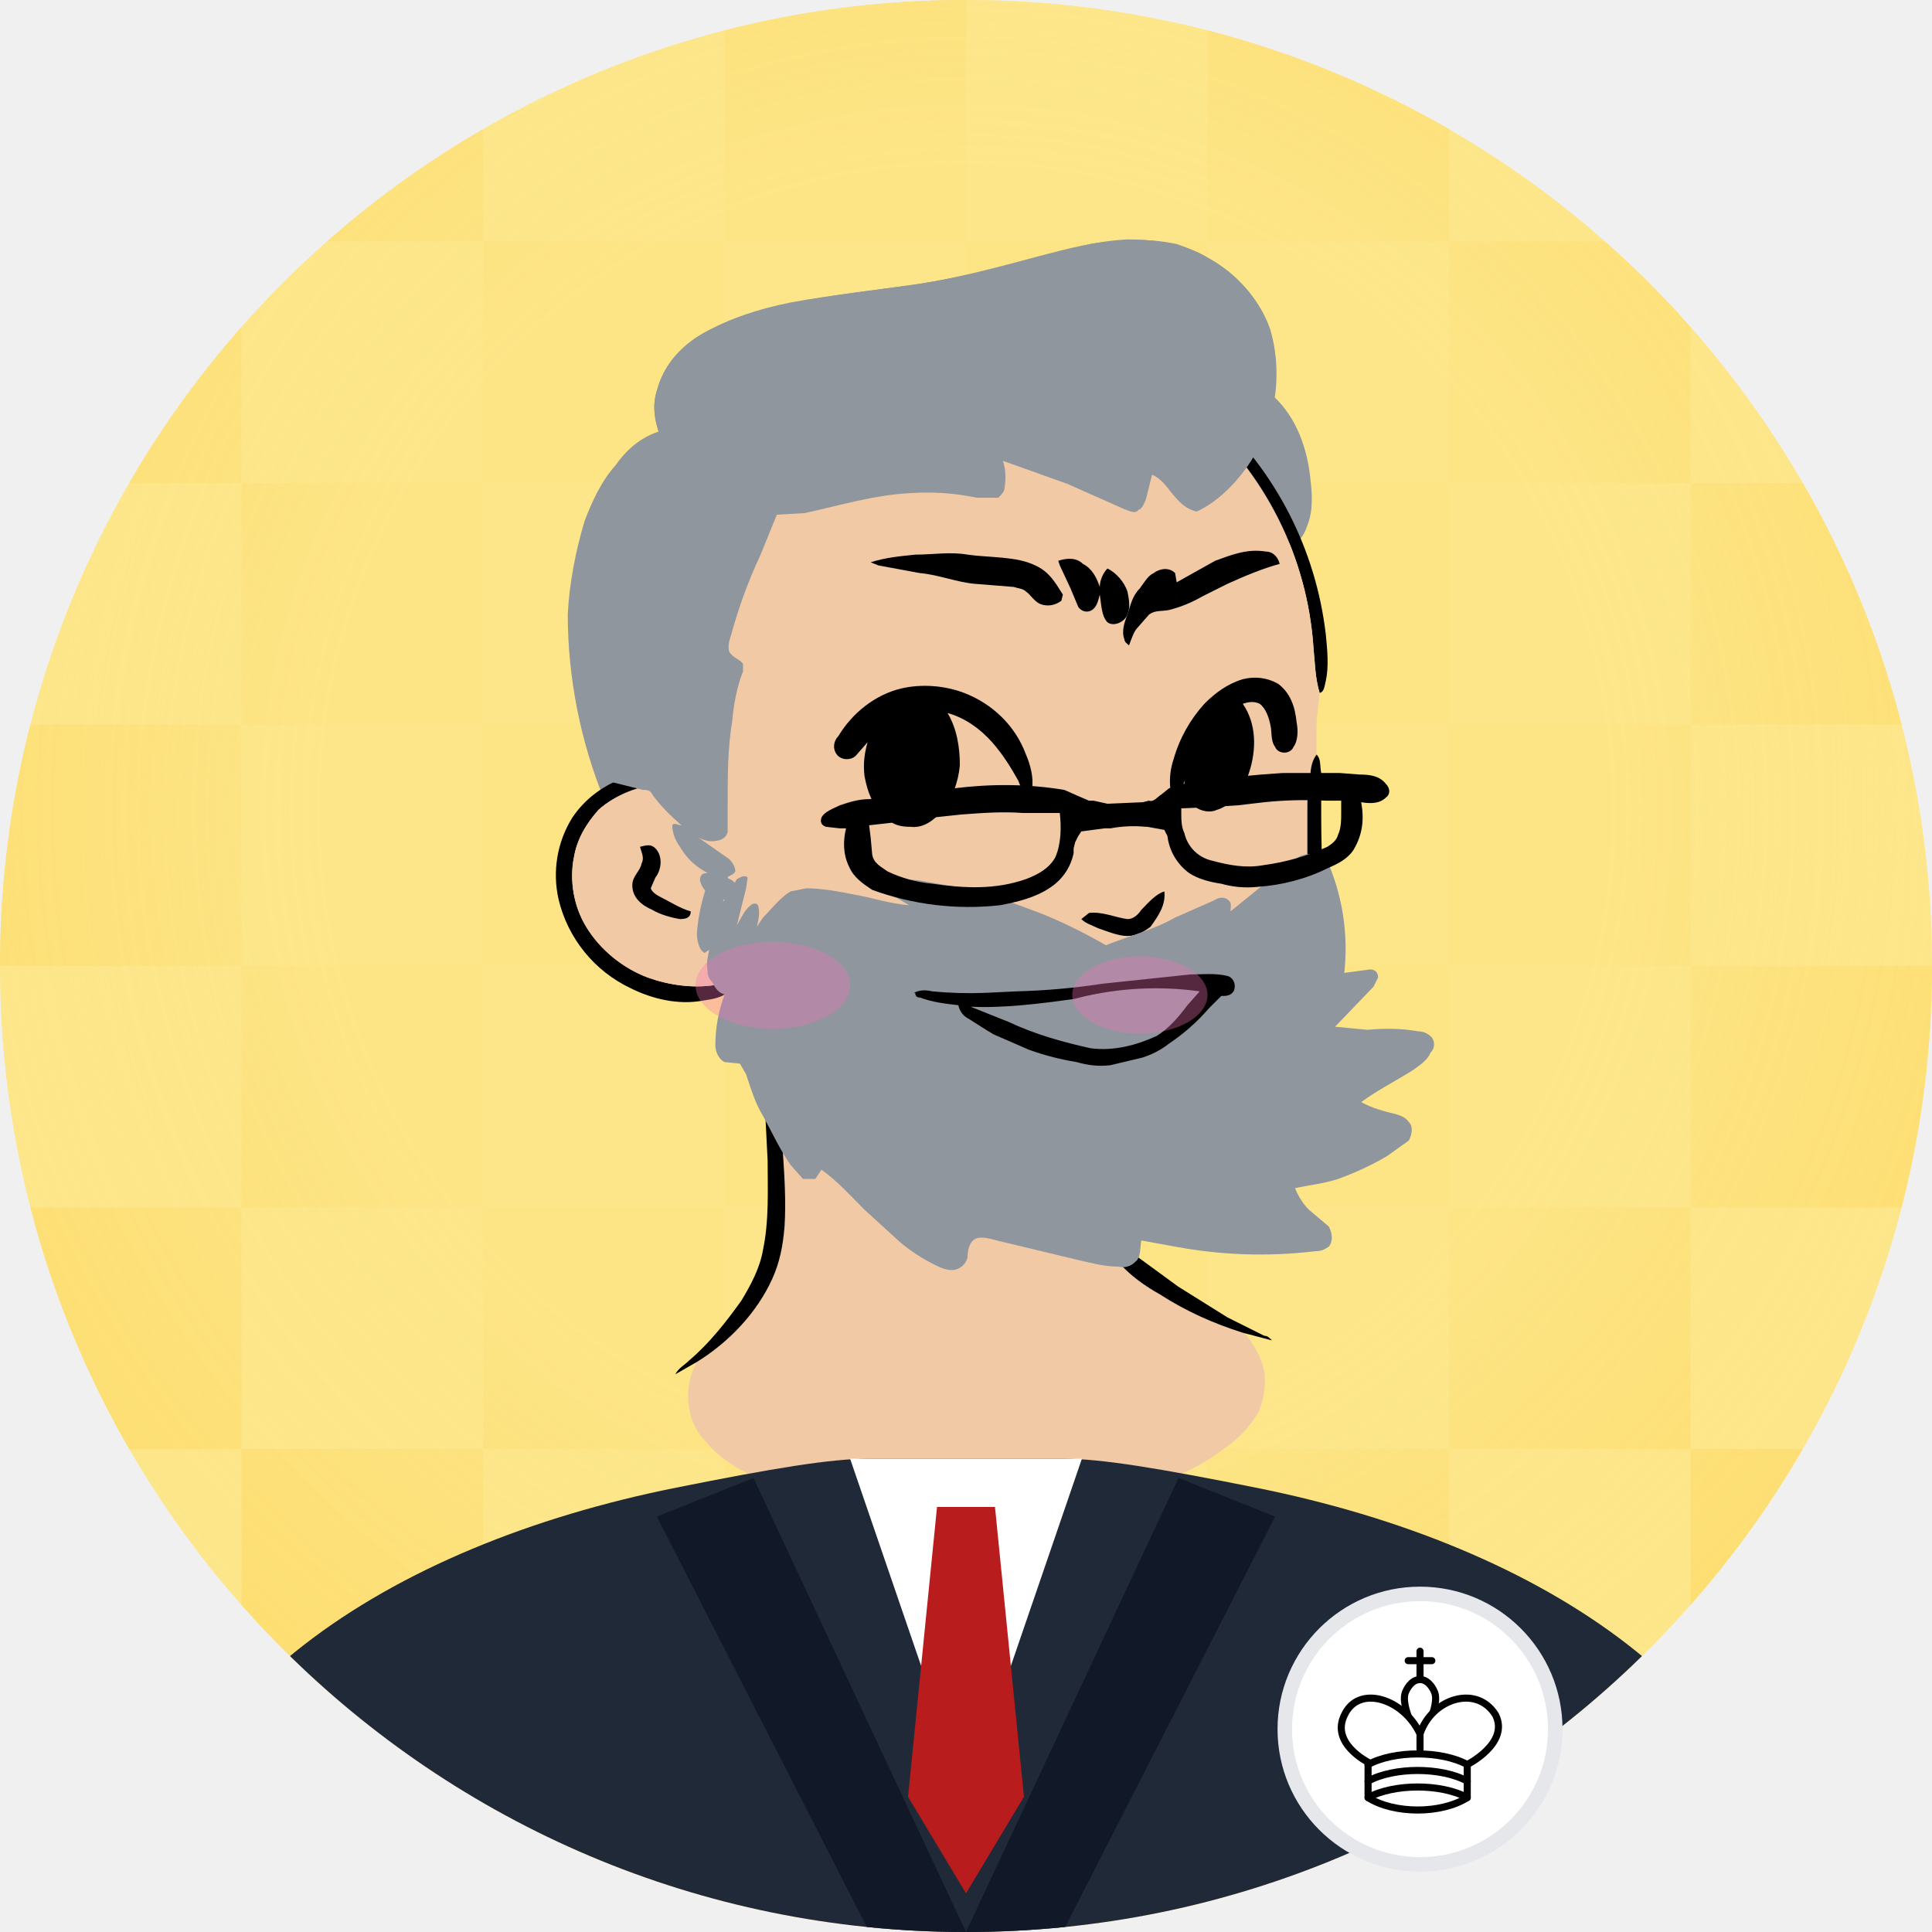
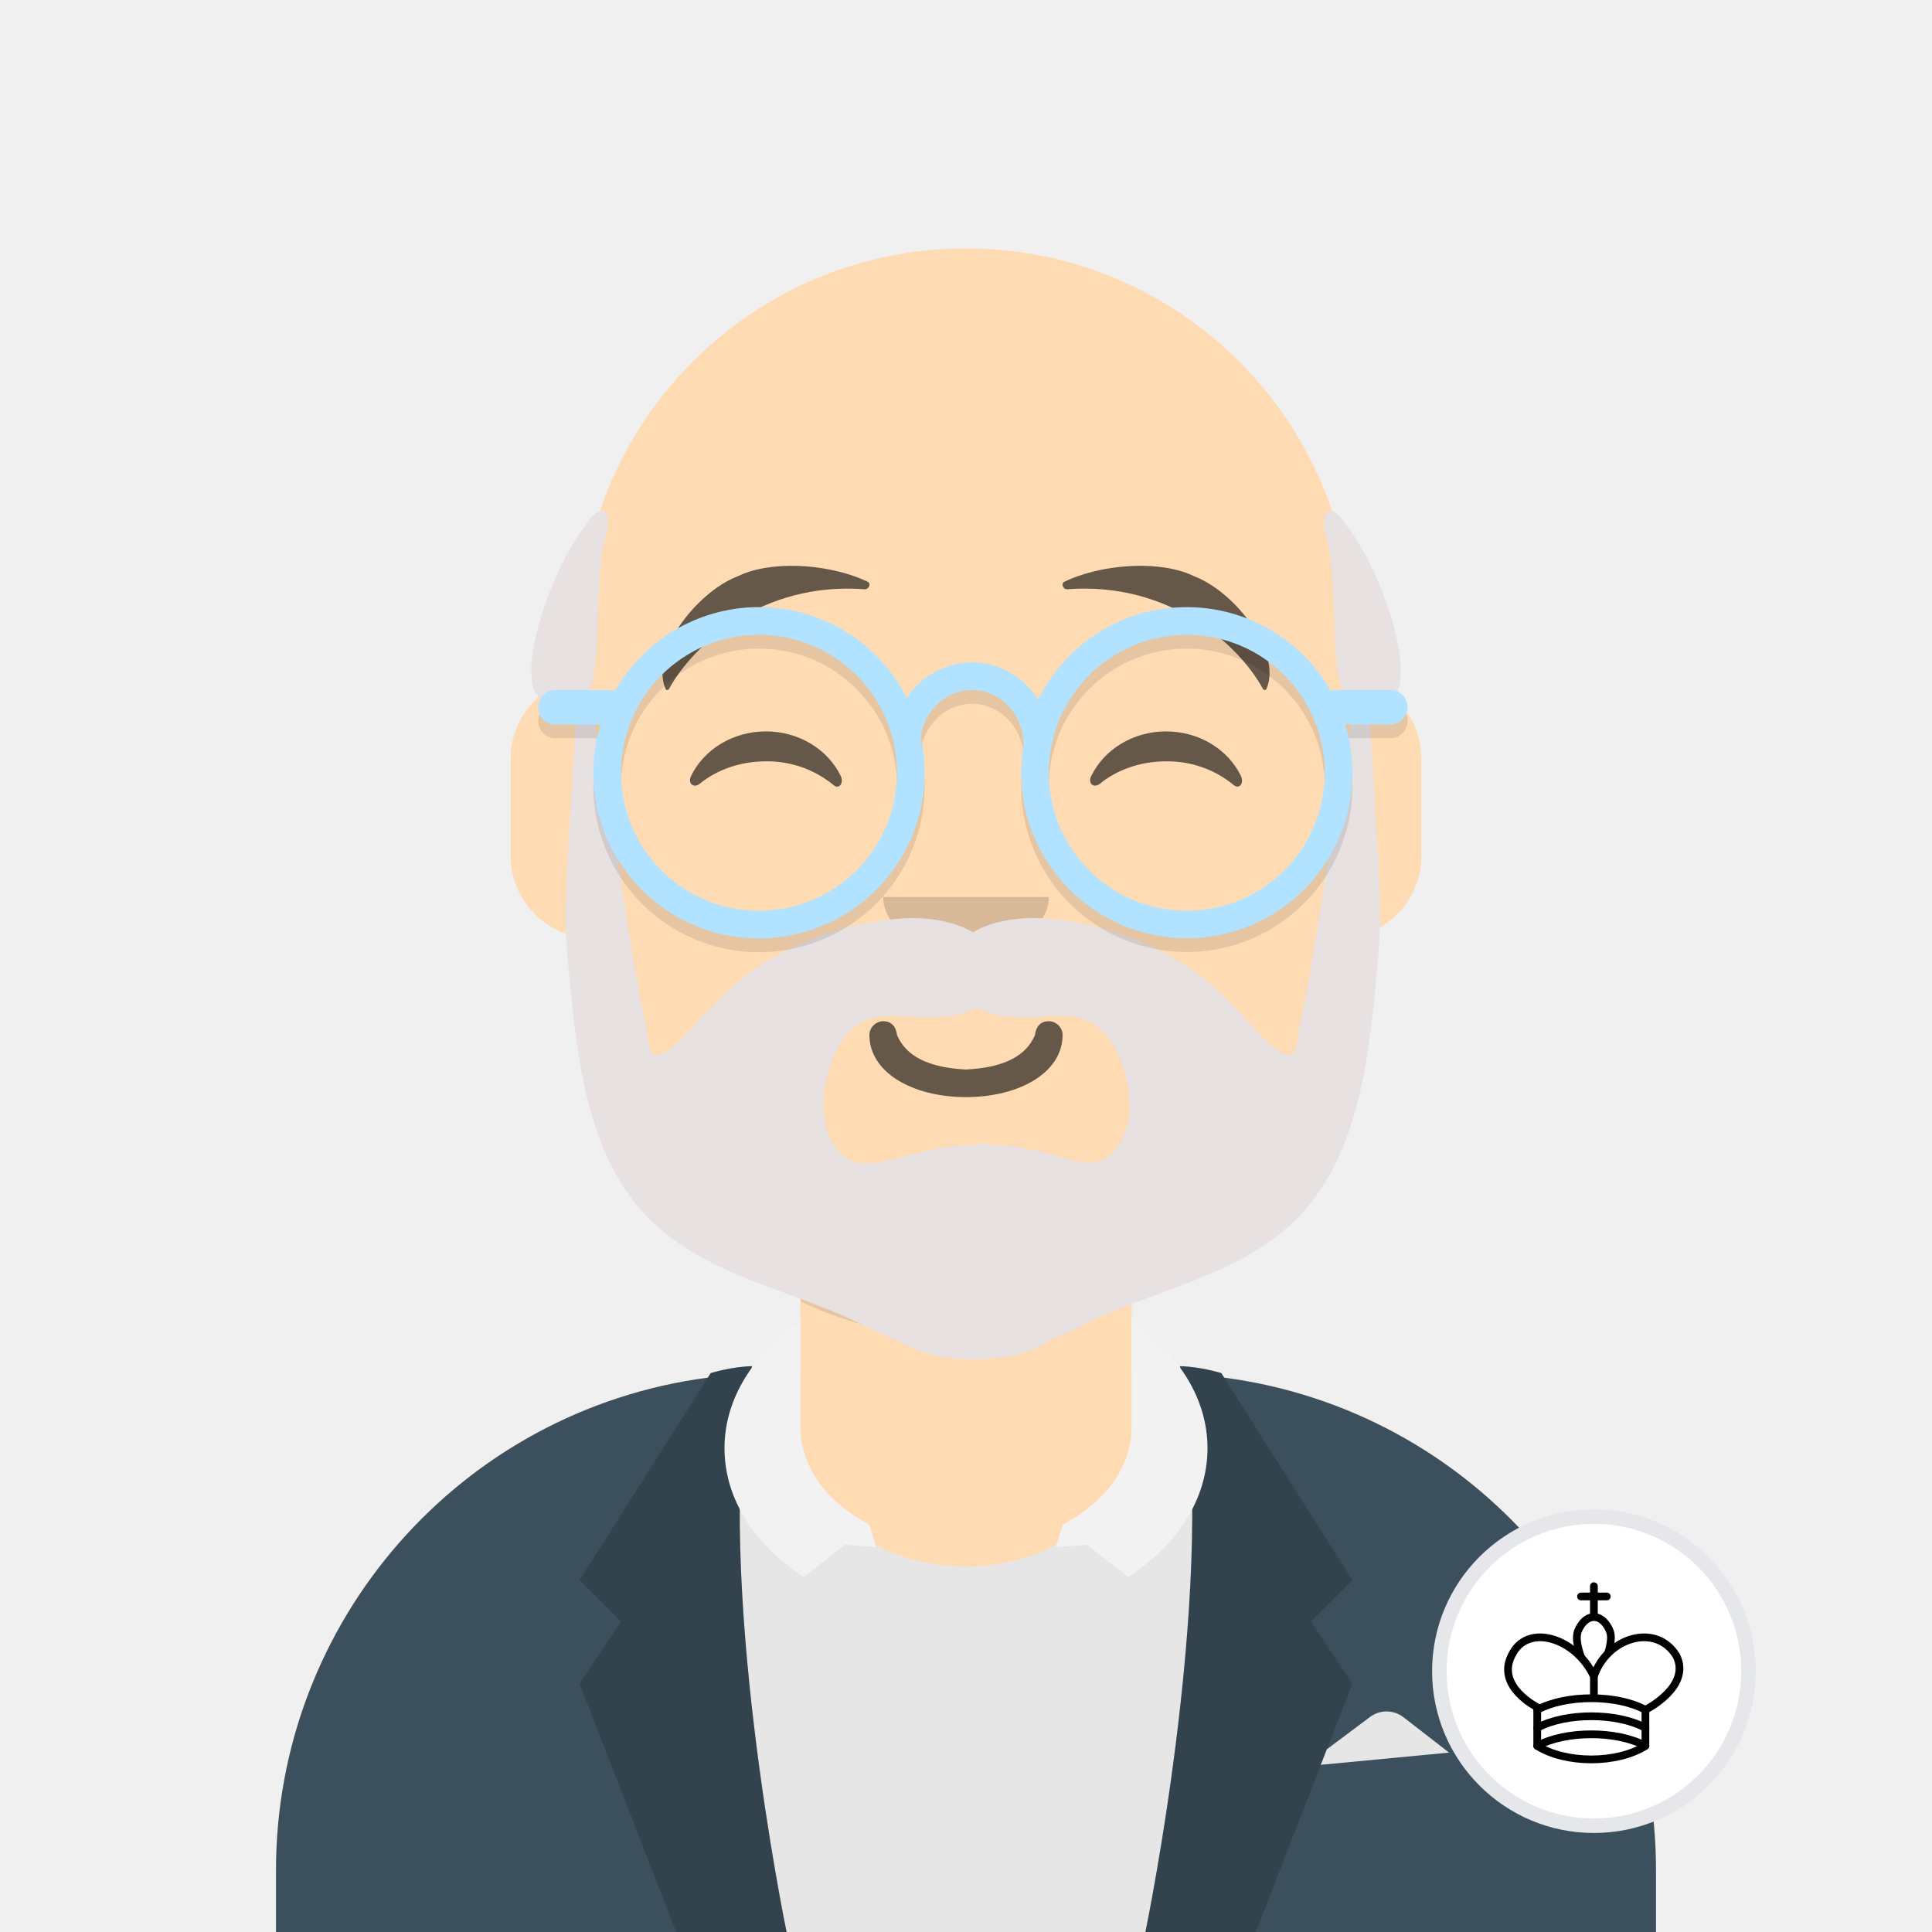
<svg xmlns="http://www.w3.org/2000/svg" viewBox="0 0 200 200" width="200" height="200">
-   <clipPath id="c-theo">
-     <circle cx="100" cy="100" r="100" />
-   </clipPath>
-   <g clip-path="url(#c-theo)">
-     <rect width="200" height="200" fill="#fde68a" />
-     <g fill="#fcd34d" opacity="0.45">
-       <rect x="25" y="0" width="25" height="25" />
-       <rect x="75" y="0" width="25" height="25" />
-       <rect x="125" y="0" width="25" height="25" />
-       <rect x="175" y="0" width="25" height="25" />
-       <rect x="0" y="25" width="25" height="25" />
-       <rect x="50" y="25" width="25" height="25" />
-       <rect x="100" y="25" width="25" height="25" />
-       <rect x="150" y="25" width="25" height="25" />
-       <rect x="25" y="50" width="25" height="25" />
-       <rect x="75" y="50" width="25" height="25" />
-       <rect x="125" y="50" width="25" height="25" />
-       <rect x="175" y="50" width="25" height="25" />
-       <rect x="0" y="75" width="25" height="25" />
-       <rect x="50" y="75" width="25" height="25" />
-       <rect x="100" y="75" width="25" height="25" />
-       <rect x="150" y="75" width="25" height="25" />
-       <rect x="25" y="100" width="25" height="25" />
-       <rect x="75" y="100" width="25" height="25" />
-       <rect x="125" y="100" width="25" height="25" />
-       <rect x="175" y="100" width="25" height="25" />
-       <rect x="0" y="125" width="25" height="25" />
-       <rect x="50" y="125" width="25" height="25" />
-       <rect x="100" y="125" width="25" height="25" />
-       <rect x="150" y="125" width="25" height="25" />
-       <rect x="25" y="150" width="25" height="25" />
-       <rect x="75" y="150" width="25" height="25" />
-       <rect x="125" y="150" width="25" height="25" />
-       <rect x="175" y="150" width="25" height="25" />
-       <rect x="0" y="175" width="25" height="25" />
-       <rect x="50" y="175" width="25" height="25" />
-       <rect x="100" y="175" width="25" height="25" />
-       <rect x="150" y="175" width="25" height="25" />
+   <svg x="0" y="0" width="200" height="200" viewBox="0 0 280 280" fill="none" shape-rendering="auto">
+     <mask id="viewboxMask">
+       <rect width="280" height="280" rx="0" ry="0" x="0" y="0" fill="#fff" />
+     </mask>
+     <g mask="url(#viewboxMask)">
+       <g transform="translate(8)">
+         <path d="M132 36a56 56 0 0 0-56 56v6.17A12 12 0 0 0 66 110v14a12 12 0 0 0 10.3 11.88 56.04 56.04 0 0 0 31.7 44.73v18.4h-4a72 72 0 0 0-72 72v9h200v-9a72 72 0 0 0-72-72h-4v-18.39a56.04 56.04 0 0 0 31.7-44.73A12 12 0 0 0 198 124v-14a12 12 0 0 0-10-11.83V92a56 56 0 0 0-56-56Z" fill="#ffdbb4" />
+         <path d="M108 180.61v8a55.79 55.79 0 0 0 24 5.39c8.59 0 16.73-1.93 24-5.39v-8a55.79 55.79 0 0 1-24 5.39 55.79 55.79 0 0 1-24-5.39Z" fill="#000" fill-opacity=".1" />
+         <g transform="translate(0 170)">
+           <path d="M132 57.05c14.91 0 27-11.2 27-25 0-1.01-.06-2.01-.2-3h1.2a72 72 0 0 1 72 72V110H32v-8.95a72 72 0 0 1 72-72h1.2c-.14.99-.2 1.99-.2 3 0 13.8 12.09 25 27 25Z" fill="#E6E6E6" />
+           <path d="M100.78 29.12 101 28c-2.96.05-6 1-6 1l-.42.66A72.01 72.01 0 0 0 32 101.06V110h74s-10.7-51.56-5.24-80.8l.02-.08ZM158 110s11-53 5-82c2.96.05 6 1 6 1l.42.66a72.01 72.01 0 0 1 62.58 71.4V110h-74Z" fill="#3c4f5c" />
+           <path d="M101 28c-6 29 5 82 5 82H90L76 74l6-9-6-6 19-30s3.04-.95 6-1ZM163 28c6 29-5 82-5 82h16l14-36-6-9 6-6-19-30s-3.04-.95-6-1Z" fill-rule="evenodd" clip-rule="evenodd" fill="#000" fill-opacity=".15" />
+           <path d="M108 21.54c-6.77 4.6-11 11.12-11 18.35 0 7.4 4.43 14.05 11.48 18.67l5.94-4.68 4.58.33-1-3.15.08-.06c-6.1-3.15-10.08-8.3-10.08-14.12V21.54ZM156 36.88c0 5.82-3.98 10.97-10.08 14.12l.08.06-1 3.15 4.58-.33 5.94 4.68C162.57 53.94 167 47.29 167 39.89c0-7.23-4.23-13.75-11-18.35v15.34Z" fill="#F2F2F2" />
+           <path d="m183.42 85.77.87-2.24 6.27-4.7a4 4 0 0 1 4.85.05l6.6 5.12-18.59 1.77Z" fill="#E6E6E6" />
+         </g>
+         <g transform="translate(78 134)">
+           <path d="M40 16c0 5.37 6.16 9 14 9s14-3.63 14-9c0-1.1-.95-2-2-2-1.3 0-1.87.9-2 2-1.24 2.94-4.32 4.72-10 5-5.68-.28-8.76-2.06-10-5-.13-1.1-.7-2-2-2-1.05 0-2 .9-2 2Z" fill="#000" fill-opacity=".6" />
+         </g>
+         <g transform="translate(104 122)">
+           <path fill-rule="evenodd" clip-rule="evenodd" d="M16 8c0 4.42 5.37 8 12 8s12-3.58 12-8" fill="#000" fill-opacity=".16" />
+         </g>
+         <g transform="translate(76 90)">
+           <path d="M16.16 22.45c1.85-3.8 6-6.45 10.84-6.45 4.81 0 8.96 2.63 10.82 6.4.55 1.13-.24 2.05-1.03 1.37a15.05 15.05 0 0 0-9.8-3.43c-3.73 0-7.12 1.24-9.55 3.23-.9.73-1.82-.01-1.28-1.12ZM74.16 22.45c1.85-3.8 6-6.45 10.84-6.45 4.81 0 8.96 2.63 10.82 6.4.55 1.13-.24 2.05-1.03 1.37a15.05 15.05 0 0 0-9.8-3.43c-3.74 0-7.13 1.24-9.56 3.23-.9.73-1.82-.01-1.28-1.12Z" fill-rule="evenodd" clip-rule="evenodd" fill="#000" fill-opacity=".6" />
+         </g>
+         <g transform="translate(76 82)">
+           <path d="m22.77 1.58.9-.4C28.93-.91 36.88-.03 41.73 2.3c.57.27.18 1.15-.4 1.1-14.92-1.14-24.96 8.15-28.37 14.45-.1.18-.41.2-.49.03-2.3-5.32 4.45-13.98 10.3-16.3ZM89.23 1.58l-.9-.4C83.07-.91 75.12-.03 70.27 2.3c-.57.27-.18 1.15.4 1.1 14.92-1.14 24.96 8.15 28.37 14.45.1.18.41.2.49.03 2.3-5.32-4.45-13.98-10.3-16.3Z" fill-rule="evenodd" clip-rule="evenodd" fill="#000" fill-opacity=".6" />
+         </g>
+         <g transform="translate(-1)">
+           <path d="M70 97c0 4 .92 5.07 6 5 3.25-.05 3.44-6 3.65-12.59.14-4.37.29-9.03 1.35-12.41.62-4.43-1.82-3.17-3-1-3.96 4.78-8 15.34-8 21ZM196 97c0 4-.92 5.07-6 5-3.25-.05-3.44-6-3.65-12.59-.14-4.37-.29-9.03-1.35-12.41-.62-4.43 1.82-3.17 3-1 3.96 4.78 8 15.34 8 21Z" fill="#e8e1e1" />
+         </g>
+         <g transform="translate(49 72)">
+           <path fill-rule="evenodd" clip-rule="evenodd" d="M84.5 93.84c-11.5.38-16.64 5.88-20.5.29-2.91-4.2-1.7-11.26 1.01-15.23 3.86-5.65 9.1-2.92 14.95-3.56 1.6-.18 3.2-.62 4.54-1.34 1.36.72 2.95 1.16 4.55 1.34 5.85.64 11.09-2.09 14.94 3.56 2.72 3.97 3.93 11.03 1.03 15.23-3.87 5.6-9-.67-20.52-.29ZM140.4 26c-3.43 14.07-5 28.43-7.5 42.67-.5 2.97-1.07 5.93-1.68 8.88-.12.62-.25 2.92-.86 3.21-1.85.89-5.62-3.81-6.63-4.87-2.53-2.67-5.05-5.36-8.13-7.45a43.7 43.7 0 0 0-21.13-7.32c-3.18-.25-7.47.18-10.47 2-3-1.82-7.3-2.25-10.47-2-7.6.6-14.9 3.1-21.13 7.32-3.09 2.09-5.6 4.78-8.13 7.45-1 1.06-4.78 5.76-6.63 4.87-.61-.29-.74-2.6-.86-3.21-.6-2.95-1.17-5.91-1.7-8.88-2.47-14.24-4.05-28.6-7.47-42.67-1 0-1.87 18.75-1.98 20.5-.46 7.09-.98 14.03-.3 21.13 1.16 12.24 2.37 27.6 11.7 36.96 8.44 8.45 20.68 10.22 31.24 15.55 1.36.69 3.16 1.54 5.1 2.23 2.06 1.56 6.12 2.63 10.8 2.63 4.91 0 9.15-1.17 11.08-2.86 1.7-.65 3.27-1.39 4.48-2 10.56-5.33 22.8-7.1 31.24-15.55 9.33-9.36 10.54-24.72 11.7-36.96.68-7.1.16-14.04-.3-21.14-.1-1.74-.98-20.5-1.98-20.5Z" fill="#e8e1e1" />
+         </g>
+         <g transform="translate(62 42)">
+           <g fill-rule="evenodd" clip-rule="evenodd">
+             <path d="M40 96a24 24 0 0 1-22.96-31H10.5a2.5 2.5 0 0 1 0-5h8c.23 0 .45.03.66.09a24 24 0 0 1 42.26 1.06A11.36 11.36 0 0 1 70.86 56c4.01 0 7.55 2.14 9.6 5.4a24 24 0 0 1 42.38-1.31c.2-.06.43-.1.66-.1h8a2.5 2.5 0 1 1 0 5h-6.54a24 24 0 1 1-46.6 2.83c-.08-4.37-3.45-7.83-7.5-7.83-3.73 0-6.89 2.94-7.42 6.83A24 24 0 0 1 40 96Zm0-4a20 20 0 1 0 0-40 20 20 0 0 0 0 40Zm82-20a20 20 0 1 1-40 0 20 20 0 0 1 40 0Z" fill="#000" fill-opacity=".1" />
+             <path d="M40 94a24 24 0 0 1-22.96-31H10.5a2.5 2.5 0 0 1 0-5h8c.23 0 .45.03.66.09a24 24 0 0 1 42.26 1.06A11.36 11.36 0 0 1 70.86 54c4.01 0 7.55 2.14 9.6 5.4a24 24 0 0 1 42.38-1.31c.2-.06.43-.1.66-.1h8a2.5 2.5 0 1 1 0 5h-6.54a24 24 0 1 1-46.6 2.84c-.08-4.37-3.45-7.83-7.5-7.83-3.73 0-6.89 2.94-7.42 6.83A24 24 0 0 1 40 94Zm0-4a20 20 0 1 0 0-40 20 20 0 0 0 0 40Zm82-20a20 20 0 1 1-40 0 20 20 0 0 1 40 0Z" fill="#b1e2ff" />
+           </g>
+         </g>
+       </g>
    </g>
-     <radialGradient id="v-theo" cx="50%" cy="42%" r="60%">
-       <stop offset="55%" stop-color="#fde68a" />
-       <stop offset="100%" stop-color="#fde68a" stop-opacity="0" />
-     </radialGradient>
-     <rect width="200" height="200" fill="url(#v-theo)" opacity="0.85" />
-     <svg x="22" y="6" width="156" height="156" viewBox="0 0 980 980" fill="none" shape-rendering="auto">
-       <mask id="viewboxMask">
-         <rect width="980" height="980" rx="0" ry="0" x="0" y="0" fill="#fff" />
-       </mask>
-       <g mask="url(#viewboxMask)">
-         <g transform="translate(10 -60)">
-           <path d="M632 187c17 9 33 22 41 40 9 17 10 35 7 53 15 14 22 34 24 54 1 9 2 20-2 30-1 3-3 8-7 11l-4 1-10-8c-9-12-16-24-23-37-7 10-17 19-28 24l-6-3c-9-5-14-17-23-21l-5 18c-1 3-3 6-6 6-6-1-12-3-17-6-22-10-45-20-69-27 2 6 3 12 1 18 0 2-2 4-4 6h-14a188 188 0 0 0-69 0c-6 1-12 5-19 7l-48 20-12 26c-5 12-9 25-12 37-1 3-2 7-1 10 2 4 7 5 9 9v5c-4 10-6 22-7 33-3 16-3 33-3 49v21c0 3-3 6-7 6-4 1-8 0-12-2l19 14c3 2 5 4 5 8-1 2-4 3-6 4 3 1 5 2 6 5 2 3 1 6-2 8-5 3-12 1-16-2-2-3-5-7-5-11 1-2 3-2 5-3-6-3-10-7-15-11-11-9-25-15-37-22l-11-7-4-7a322 322 0 0 1-24-121c1-20 5-41 11-61 5-13 11-26 20-36 7-10 16-18 28-22-3-10-4-20 0-29 4-15 15-27 29-35 18-10 37-16 57-20 27-5 56-8 83-12 26-4 52-11 78-18 19-5 38-10 58-11 16 0 32 2 47 9Z" fill="#8f969e" />
-           <path d="M495 231a231 231 0 0 1 219 204c1 10 2 21 0 30-1 4-1 7-4 8-3-10-3-19-4-29a220 220 0 0 0-239-205c-42 4-83 19-117 44l-17 13a221 221 0 0 0-78 164c0 23 7 43 15 64h17c3 1 4 4 2 6l-6 2c-15 1-31 7-42 17-8 9-14 19-16 31-3 15 0 32 8 45 9 15 24 27 40 33 14 5 29 7 43 5 4-1 8-2 11 0v3c-5 5-11 6-18 7-16 3-33-1-47-8a86 86 0 0 1-47-58c-4-18-1-37 9-53 8-12 20-21 34-26-7-14-10-28-12-43-2-18-2-35 0-53 1-13 4-25 8-38a227 227 0 0 1 99-122c41-28 92-43 142-41Z" fill="#000" />
-           <path d="M535 244a220 220 0 0 1 171 200c1 10 1 19 4 29l-2 18v22c-3 4-4 9-4 14-2 8-2 15-2 23v65c0 21-3 42-11 61-4 13-10 24-18 35-10 12-21 22-34 31-11 9-24 17-37 24l-22 14-12 8 9-2c-3 11-3 24-4 36 0 8 1 16 7 22a235 235 0 0 0 81 45c6 7 11 16 13 25 1 9 0 18-4 27-6 10-14 18-23 24-13 10-28 17-43 22a417 417 0 0 1-217 11c-16-3-33-9-48-17-10-5-21-12-28-21-6-6-10-14-11-22-2-10 0-21 5-30 21-13 39-32 49-54 5-11 7-22 8-34 1-16 0-32-1-47-2-20-3-41-8-61 11 12 23 24 37 32 17 11 36 20 55 26 20 7 41 13 63 18l25 3c3 0 6 0 8-2 2-1 1-2 2-3l-17-2c-29-7-58-16-87-27-18-7-36-15-53-27-18-13-33-30-47-47l-11-16-1-1v-3c-3-2-7-1-11 0-14 2-29 0-43-5-16-6-31-18-40-33-8-13-11-30-8-45 2-12 8-22 16-31 11-10 27-16 42-17l6-2c2-2 1-5-2-6h-17c-8-21-15-41-15-64-1-14 2-27 5-41a221 221 0 0 1 73-123l17-13a230 230 0 0 1 185-39Z" fill="#f2c9a5" />
-           <path d="M708 513c3 3 2 7 3 12v29c0 26 2 54 0 80-3 31-14 63-36 86-25 28-57 51-93 64l2 7v35c1 6 4 10 8 14l26 19 32 20 24 12c2 0 3 1 5 3l-19-5c-19-6-37-14-54-25-9-5-19-12-26-20-6-6-7-14-7-22 1-12 1-25 4-36l-9 2 12-8 22-14c13-7 26-15 37-24 13-9 24-19 34-31a178 178 0 0 0 29-96v-65c0-8 0-15 2-23 0-5 1-10 4-14ZM278 574c5 5 4 14 0 19l-3 7c1 3 5 5 7 6 6 3 12 7 19 9 0 4-3 5-7 5-6-1-13-3-18-6-7-3-13-8-13-16 0-6 5-9 6-14 2-4 0-7-1-11 4-1 7-2 10 1ZM328 667l11 16c14 17 29 34 47 47 17 12 35 20 53 27a714 714 0 0 0 104 29c-1 1 0 2-2 3-2 2-5 2-8 2l-25-3a478 478 0 0 1-118-44c-14-8-26-20-37-32 5 20 6 41 8 61 1 15 2 31 1 47-1 12-3 23-8 34-10 22-28 41-49 54l-14 8c2-4 6-6 9-9 13-11 24-25 34-39 6-10 12-21 14-33 4-19 3-39 3-58l-3-59 2-10c-10-11-19-26-22-41Z" fill="#000" />
-           <path d="M683 467c8 6 11 15 12 25 1 5 1 12-2 16-2 5-10 5-12 0-3-4-2-10-3-14-1-5-3-11-7-14-4-2-8-1-11 0 9 13 9 30 4 45-2 6-5 12-9 17-4 3-8 6-12 7-4 2-10 1-14-2-5-5-7-11-7-17-1 4-2 9-6 12-2-2-3-3-3-6-1-7 0-14 2-20 4-14 11-26 20-36 7-7 15-13 25-16 8-2 16-1 23 3ZM479 473c18 7 33 21 40 40 3 7 5 15 4 22 0 2-1 5-3 4-3-2-5-6-6-9-5-9-10-17-17-25-8-9-18-16-29-19 6 10 8 22 8 34-1 11-5 22-12 30-5 6-12 11-20 10-6 0-11-1-15-5-9-7-13-17-15-28-1-8 0-15 2-22l-7 8c-3 4-10 4-13 0s-2-9 1-12c9-15 24-27 41-31 13-3 28-2 41 3Z" fill="#000000" />
-           <g fill="#000000">
-             <path d="M675 381c5 0 8 4 9 8-11 3-23 8-34 13l-16 8c-7 4-14 7-22 9-5 1-9 0-13 3l-7 8c-3 3-4 7-6 12-1-1-3-2-3-4-2-5 0-11 2-16 2-6 3-12 8-17 3-4 5-8 9-10 4-3 10-4 14 0l1 6 25-14c11-4 21-8 33-6ZM481 383c14 2 32 1 44 7 9 4 13 11 18 19l-1 4c-4 3-9 4-14 2-4-2-6-6-9-8-2-2-5-2-8-3l-25-2c-12-1-24-6-36-7l-27-5-5-2c9-3 19-4 29-5 11 0 23-2 34 0Z" />
-             <path d="M540 387c6-2 12-2 16 2 6 3 9 9 11 15 0-4 2-9 5-12 6 3 11 9 13 15 1 5 2 10 0 15s-9 8-13 5c-4-4-4-12-5-18-1 4-2 8-5 10s-7 1-9-2l-5-12-7-15-1-3Z" />
-           </g>
-           <path d="M609 602c1 9-4 16-9 23-4 3-9 6-15 6s-13-3-19-5c-4-2-8-3-11-6l5-4c9-1 17 3 25 4 4 0 7-3 9-6 5-5 9-10 15-12Z" fill="#000000" />
-           <path d="M714 580a143 143 0 0 1 12 75l15-2c4-1 7 1 7 5l-3 6-25 26 21 2c11-1 22-1 33 1 3 0 6 1 9 4 2 3 2 7-1 10-2 5-7 8-11 11-11 7-23 13-34 21 7 4 15 6 23 8 3 1 6 2 8 5 3 3 2 8 0 12l-14 10c-10 6-21 11-32 15-9 3-19 4-28 6 2 5 5 10 9 14l13 11c2 4 3 9 0 13-3 2-5 3-9 3a300 300 0 0 1-91-3l-22-4c-1 5 0 11-4 14-3 3-7 4-11 3-10 0-20-3-29-5l-50-12c-4-1-10-3-14-1s-5 8-5 12c-1 4-4 7-8 8s-9-1-13-3c-8-4-16-9-23-15l-23-21c-9-9-18-19-28-26l-4 6h-8l-8-9c-7-10-12-21-18-32-5-8-8-18-11-27l-4-7-10-1c-4-2-6-7-6-11 0-11 2-22 6-33-4-1-6-4-8-8-2-2-3-4-3-7-1-5 0-9 1-14l-3 2c-4-2-5-9-5-13 1-14 5-29 11-42 1-2 2-5 4-6 1-2 3-2 4 0 2 1 2 5 2 7l-4 21 9-15c2-1 5-3 7-1l-1 7-6 24c3-5 5-10 9-13 2-2 5-1 5 1 1 4 0 9-1 13l4-6c6-6 11-13 18-17l10-2c10 0 21 2 31 4 12 2 23 6 36 7l-10-6c-2-3-1-8 3-9 6-3 14-1 20 0l34 6 38 14c15 6 29 13 43 21 15-6 31-10 45-18l25-11c3-2 7-3 10 0 2 2 1 4 1 7l21-17 19-15c5-6 15-7 22-3Z" fill="#8f969e" />
-           <path fill-rule="evenodd" clip-rule="evenodd" d="M654 667c2-4 0-9-4-10-8-2-16-1-24-1l-57 6a445 445 0 0 1-56 5l-21 1a255 255 0 0 1-34-1c-4-1-8-1-12 1h1c0 2 1 3 3 3 8 3 16 4 25 5 1 4 3 7 7 9l11 7a503 503 0 0 1 5 3l23 10a175 175 0 0 0 31 8c7 2 14 3 22 2l21-5c6-2 12-5 17-9a129 129 0 0 0 26-23l8-8c3 0 6 0 8-3Zm-30 9 8-9a207 207 0 0 0-78 4l-4 1c-22 3-45 6-67 5l5 2 20 8c17 8 35 13 53 17 15 2 30-2 43-8 8-5 14-12 20-20Z" fill="#000000" />
-           <path fill-rule="evenodd" clip-rule="evenodd" d="M686 525h37a1149 1149 0 0 0 13 1c7 0 13 1 17 6 3 3 3 7 0 9-4 4-10 4-16 3 2 11 1 21-5 31-4 6-10 9-17 12-14 7-30 11-45 12-9 1-17 0-24-2-7-1-15-3-21-7a35 35 0 0 1-14-24l-2-4-11-2h-1a81 81 0 0 0-23 1h-4l-15 2-2 3-2 4-1 4v3c-2 10-8 18-16 23-9 6-21 9-32 11a183 183 0 0 1-83-10c-6-4-12-8-15-15-4-8-4-17-2-25h-4l-9-1c-3-1-4-3-3-6 2-4 8-6 12-8 6-2 12-4 19-4l55-7c24-3 48-3 72 1l9 4 7 3h3l9 2 23-1 4-1c3 1 5-2 8-4l5-4c7-3 15-4 22-5l6-1 32-3 14-1Zm38 18v8c0 4 0 10-2 14-1 4-4 6-7 8-13 6-27 10-42 12-11 2-22 0-33-3-9-2-16-9-18-18-2-4-2-9-2-13v-3a1133 1133 0 0 0 37-2l17-2a258 258 0 0 1 40-1h10Zm-197 8h-10c-13-1-27 0-40 1l-19 2a1435 1435 0 0 1-41 5l1 8 1 11c1 6 6 8 10 11a86 86 0 0 0 29 8c21 3 41 4 61-3 8-3 15-7 19-14 4-9 4-20 3-29h-14Z" fill="#000000" />
-           <path d="M617 181c12 4 24 10 34 18 12 10 22 23 27 38a105 105 0 0 1-16 90c-8 11-19 22-32 28-8-2-12-7-17-13-3-4-7-9-12-11l-4 16c-1 2-2 6-5 7-2 3-7 0-10-1l-36-16-42-15c2 6 2 12 1 18 0 2-2 4-4 6h-14c-14-3-29-4-43-3-23 1-46 8-69 13l-18 1-11 27c-8 17-14 34-19 52-1 3-2 7-1 10 2 4 7 5 9 8v5c-4 10-6 21-7 32-3 18-3 36-3 55v17c0 3-4 6-7 6-4 1-8 0-12-2l20 14c2 2 4 5 4 8-1 2-4 3-6 4 3 1 7 3 7 7s-3 6-6 7c-7 2-16-4-18-12 0-3 1-5 5-5-8-4-14-10-18-17-3-4-5-9-5-14 1-2 4 0 6 0-7-6-14-13-19-20-1-3-4-3-6-3l-24-6c-2-1-6-1-7-4l-5-17-8-43a370 370 0 0 1-1-71l7-31a118 118 0 0 1 49-59c-4-10-5-19-2-29 4-15 14-27 28-35 17-11 37-17 57-21 28-6 57-9 85-13 26-4 51-10 76-17l36-9c19-3 37-4 56 0Z" fill="#8f969e" />
-         </g>
-         <g transform="translate(10 -60)" />
-       </g>
-     </svg>
-     <g fill="#f472b6" opacity="0.35">
-       <ellipse cx="80" cy="102" rx="8" ry="4.5" />
-       <ellipse cx="118" cy="103" rx="7" ry="4" />
-     </g>
-     <path d="M14 200 C16 176 40 160 70 154 C80 152 86 151 90 151 L110 151 C114 151 120 152 130 154 C160 160 184 176 186 200 Z" fill="#1f2937" />
-     <path d="M88 151 L100 186 L112 151 Z" fill="#ffffff" />
-     <path d="M97 156 L103 156 L106 186 L100 196 L94 186 Z" fill="#b91c1c" />
-     <path d="M78 153 L100 200 L90 200 L68 157 Z M122 153 L100 200 L110 200 L132 157 Z" fill="#111827" />
-   </g>
-   <g transform="translate(134 166)">
-     <circle cx="13" cy="13" r="14" fill="#fff" stroke="#e5e7eb" stroke-width="1.5" />
-     <svg x="2" y="2" width="22" height="22" style="color-scheme:light only" viewBox="0 0 45 45">
+   </svg>
+   <g transform="translate(150 158)">
+     <circle cx="15" cy="15" r="16" fill="#fff" stroke="#e5e7eb" stroke-width="1.5" />
+     <svg x="3" y="3" width="24" height="24" style="color-scheme:light only" viewBox="0 0 45 45">
      <g fill="none" fill-rule="evenodd" stroke="#000" stroke-linecap="round" stroke-linejoin="round" stroke-width="1.5">
        <path stroke-linejoin="miter" d="M22.5 11.63V6M20 8h5" />
        <path fill="#fff" stroke-linecap="butt" stroke-linejoin="miter" d="M22.5 25s4.5-7.5 3-10.5c0 0-1-2.5-3-2.5s-3 2.5-3 2.5c-1.5 3 3 10.5 3 10.5" />
        <path fill="#fff" d="M11.5 37c5.5 3.5 15.5 3.5 21 0v-7s9-4.5 6-10.5c-4-6.5-13.5-3.5-16 4V27v-3.5c-3.5-7.5-13-10.5-16-4-3 6 5 10 5 10z" />
        <path d="M11.5 30c5.5-3 15.5-3 21 0m-21 3.5c5.5-3 15.5-3 21 0m-21 3.5c5.5-3 15.5-3 21 0" />
      </g>
    </svg>
  </g>
</svg>
